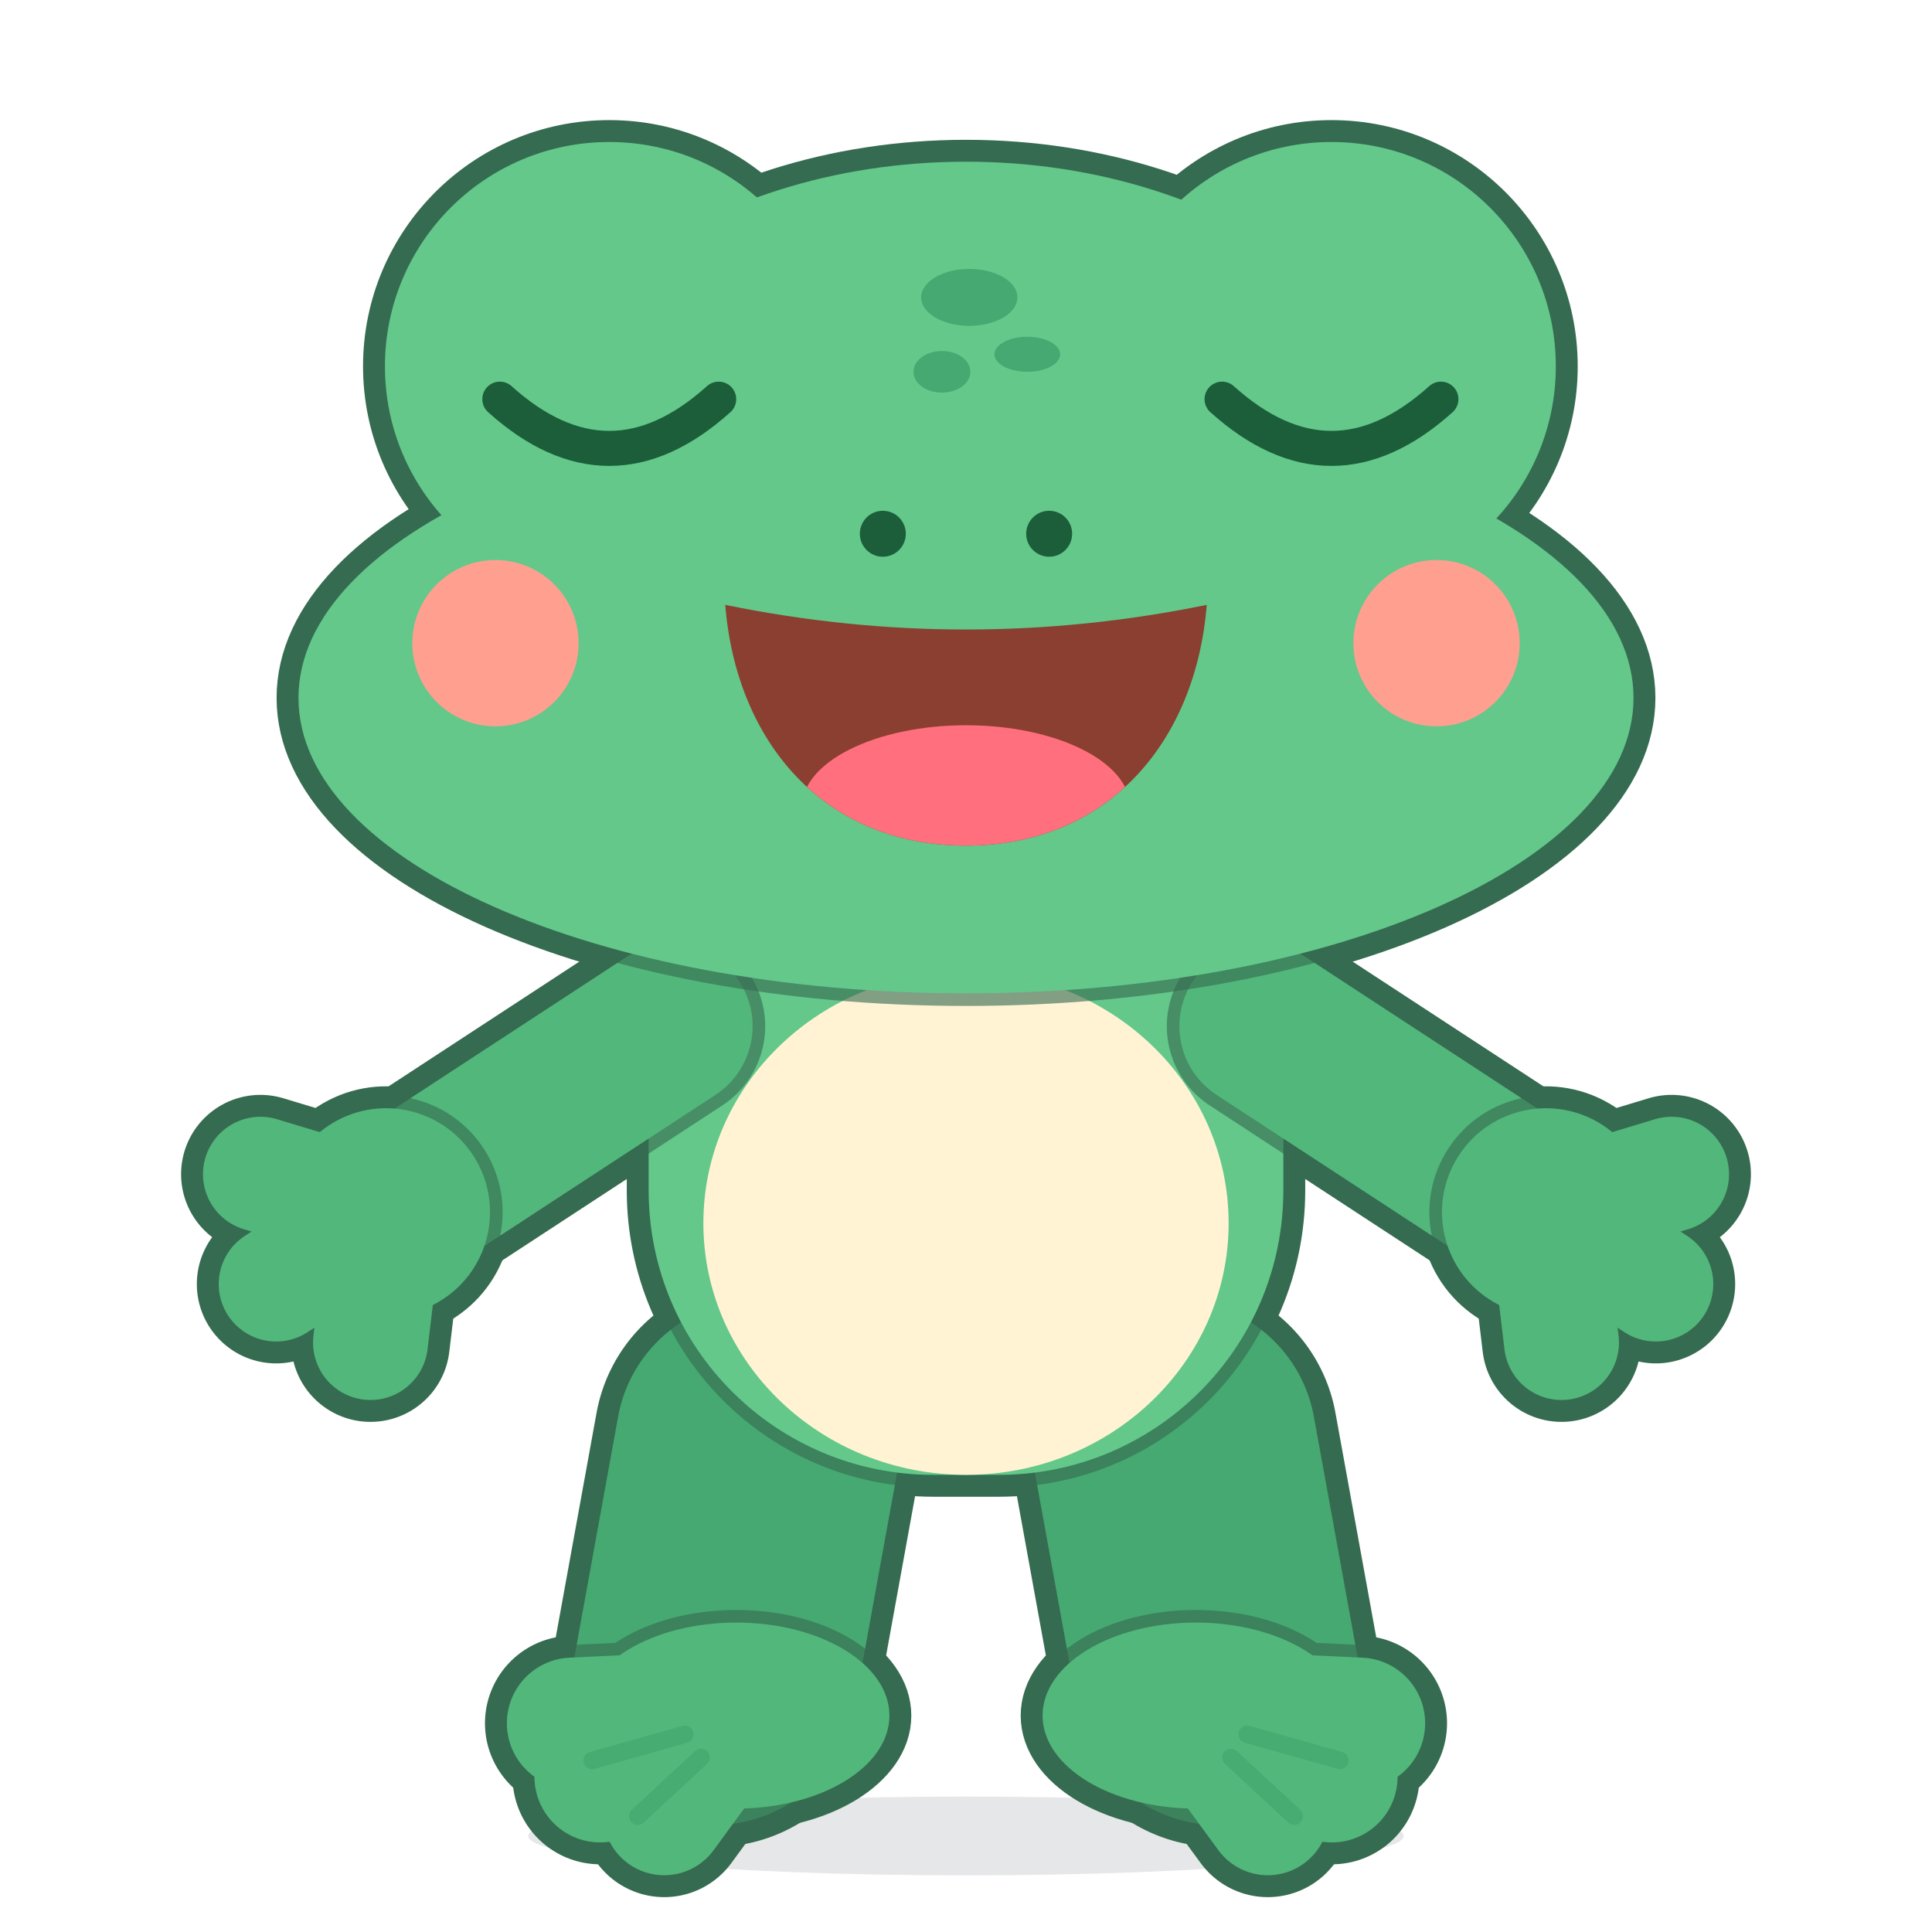
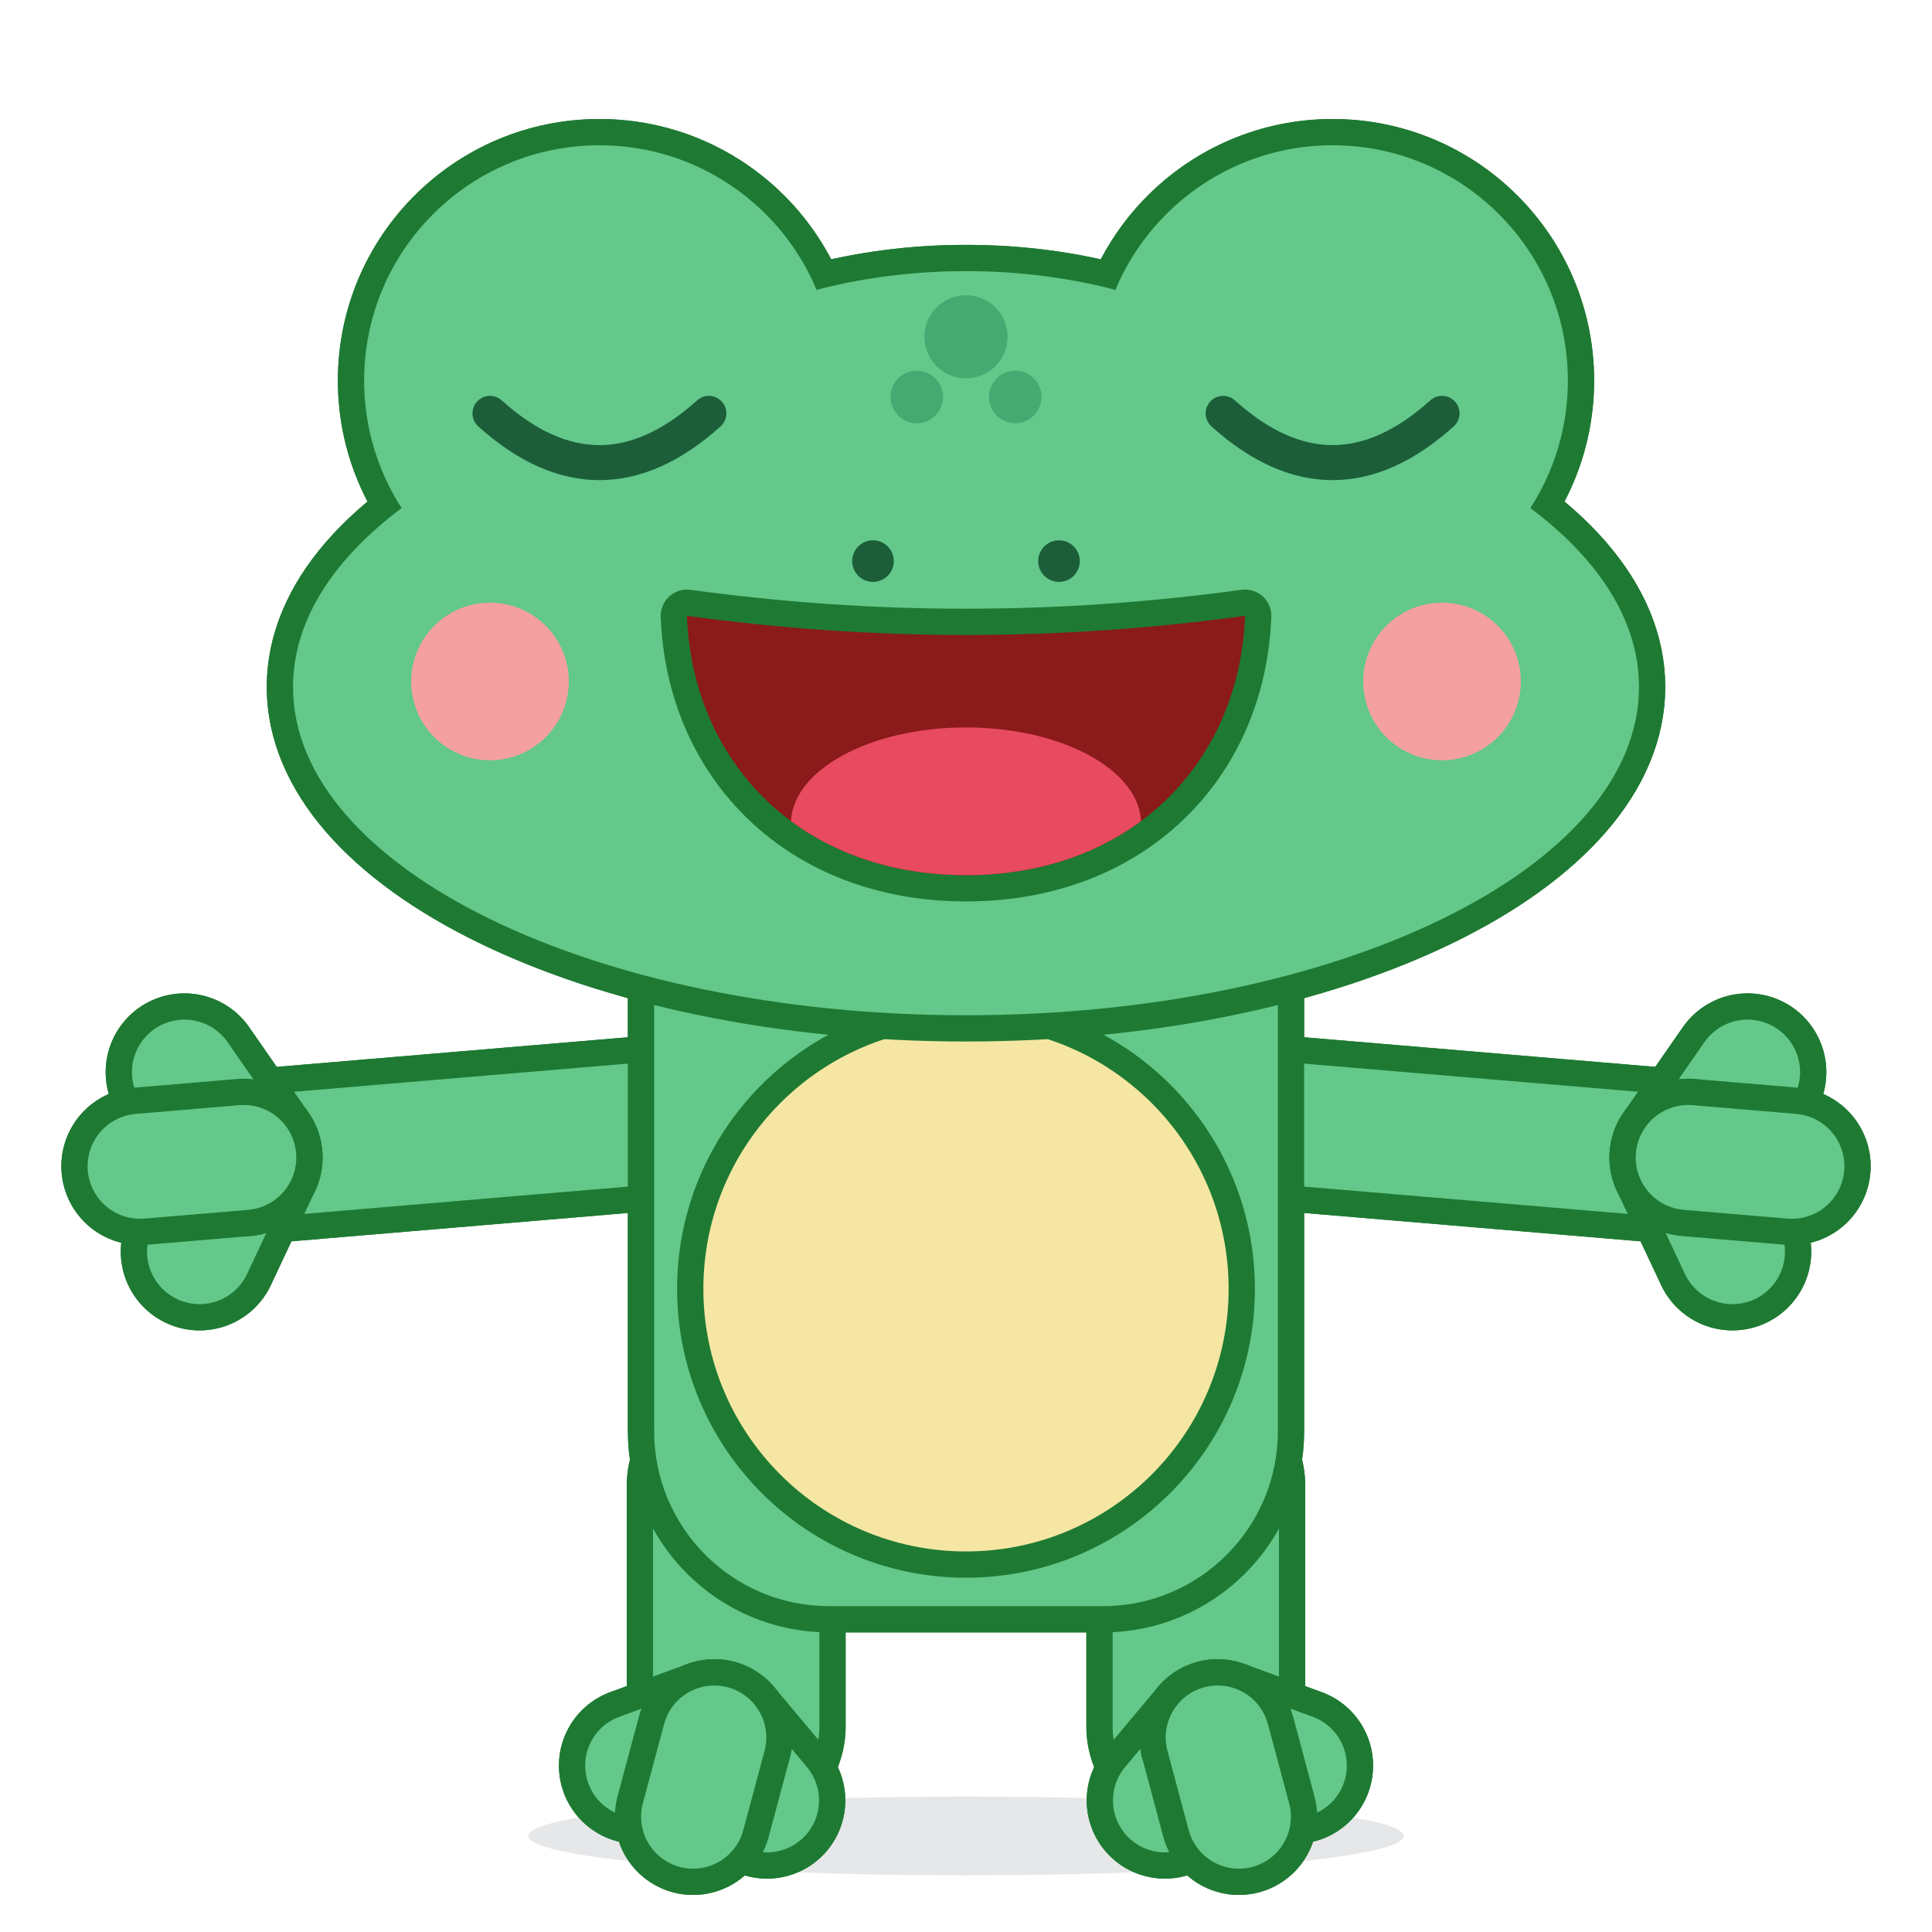
<svg xmlns="http://www.w3.org/2000/svg" viewBox="0 0 512 512" width="512" height="512">
  <g transform="translate(38.5 22.55) scale(2.9)">
    <g id="hop-root">
      <g id="shadow">
        <ellipse cx="75" cy="160.00" rx="40" ry="3.6" fill="#243047" opacity="0.120" />
      </g>
      <g id="hop-figure" transform="translate(0 0) translate(75 100) rotate(0) translate(-75 -100)">
-         <g id="hop-silhouette" fill="#356B50" stroke="#356B50" stroke-linejoin="round" stroke-linecap="round">
-           <g transform="translate(56 124) rotate(100.3)">
-             <path d="M 0 0 L 22.36 0" fill="none" stroke-width="30" />
-             <g transform="translate(22.36 0) rotate(-100.3) translate(2 3)">
-               <path d="M 14 0 C 14 4.69 7.73 8.5 0 8.5 C -7.73 8.5 -14 4.69 -14 0 C -14 -4.69 -7.73 -8.5 0 -8.5 C 7.73 -8.5 14 -4.69 14 0 Z" stroke-width="4" />
-               <path d="M 0 0 L -14.96 0.7" fill="none" stroke-width="16" />
-               <path d="M 0 0 L -12.44 5.59" fill="none" stroke-width="16" />
-               <path d="M 0 0 L -6.58 8.99" fill="none" stroke-width="15.2" />
-             </g>
-           </g>
-           <g transform="translate(94 124) rotate(79.7)">
-             <path d="M 0 0 L 22.36 0" fill="none" stroke-width="30" />
-             <g transform="translate(22.36 0) rotate(-79.7) translate(-2 3)">
-               <path d="M 14 0 C 14 4.69 7.73 8.5 0 8.5 C -7.73 8.5 -14 4.69 -14 0 C -14 -4.69 -7.73 -8.5 0 -8.5 C 7.73 -8.5 14 -4.69 14 0 Z" stroke-width="4" />
-               <path d="M 0 0 L 14.96 0.7" fill="none" stroke-width="16" />
-               <path d="M 0 0 L 12.44 5.59" fill="none" stroke-width="16" />
-               <path d="M 0 0 L 6.58 8.99" fill="none" stroke-width="15.2" />
-             </g>
-           </g>
-           <path d="M 46 58 H 104 V 101 A 26 26 0 0 1 78 127 H 72 A 26 26 0 0 1 46 101 Z" stroke-width="4" />
-           <g transform="translate(48 86) rotate(146.82)">
-             <path d="M 0 0 L 31.06 0" fill="none" stroke-width="19" />
-             <g transform="translate(31.06 0)">
-               <path d="M 9.5 0 C 9.5 5.25 5.25 9.5 0 9.5 C -5.25 9.5 -9.5 5.25 -9.5 0 C -9.5 -5.25 -5.25 -9.5 0 -9.5 C 5.25 -9.5 9.5 -5.25 9.5 0 Z" stroke-width="4" />
-               <path d="M 0 0 L 7.71 -9.19" fill="none" stroke-width="14.5" />
-               <path d="M 0 0 L 12 0" fill="none" stroke-width="14.5" />
-               <path d="M 0 0 L 7.71 9.19" fill="none" stroke-width="14.5" />
-             </g>
-           </g>
-           <g transform="translate(102 86) rotate(33.18)">
-             <path d="M 0 0 L 31.06 0" fill="none" stroke-width="19" />
-             <g transform="translate(31.06 0)">
-               <path d="M 9.5 0 C 9.5 5.25 5.25 9.5 0 9.5 C -5.25 9.5 -9.5 5.25 -9.5 0 C -9.5 -5.25 -5.25 -9.5 0 -9.5 C 5.25 -9.5 9.5 -5.25 9.5 0 Z" stroke-width="4" />
-               <path d="M 0 0 L 7.71 -9.19" fill="none" stroke-width="14.5" />
-               <path d="M 0 0 L 12 0" fill="none" stroke-width="14.5" />
-               <path d="M 0 0 L 7.71 9.19" fill="none" stroke-width="14.5" />
-             </g>
-           </g>
+         <g id="hop-silhouette" fill="#1E7A32" stroke="#1E7A32" stroke-linejoin="round" stroke-linecap="round">
+           <path d="M 54 128 L 54 150" fill="none" stroke-width="20" />
+           <path d="M 52 151 L 56.82 156.75" fill="none" stroke-width="14.3" />
+           <path d="M 52 151 L 44.95 153.57" fill="none" stroke-width="14.3" />
+           <path d="M 52 151 L 50.06 158.24" fill="none" stroke-width="14.3" />
+           <path d="M 96 128 L 96 150" fill="none" stroke-width="20" />
+           <path d="M 98 151 L 93.18 156.75" fill="none" stroke-width="14.3" />
+           <path d="M 98 151 L 105.05 153.57" fill="none" stroke-width="14.3" />
+           <path d="M 98 151 L 99.94 158.24" fill="none" stroke-width="14.3" />
+           <path d="M 50.5 94.5 L 9 98" fill="none" stroke-width="16" />
+           <path d="M 99.5 94.5 L 141 98" fill="none" stroke-width="16" />
+           <path d="M 46.5 70 H 103.5 V 123 A 16 16 0 0 1 87.5 139 H 62.5 A 16 16 0 0 1 46.5 123 Z" stroke-width="4.8" />
+           <path d="M 9 98 L 4.96 106.6" fill="none" stroke-width="14.4" />
+           <path d="M 9 98 L 3.58 90.2" fill="none" stroke-width="14.4" />
+           <path d="M 9 98 L -0.47 98.8" fill="none" stroke-width="14.4" />
+           <path d="M 141 98 L 146.42 90.2" fill="none" stroke-width="14.4" />
+           <path d="M 141 98 L 145.04 106.6" fill="none" stroke-width="14.4" />
+           <path d="M 141 98 L 150.47 98.8" fill="none" stroke-width="14.4" />
          <g transform="rotate(0 75 50)">
-             <path d="M 119 40 C 119 58.23 99.3 73 75 73 C 50.7 73 31 58.23 31 40 C 31 21.77 50.7 7 75 7 C 99.3 7 119 21.77 119 40 Z M 136 56 C 136 70.91 108.69 83 75 83 C 41.31 83 14 70.91 14 56 C 14 41.09 41.31 29 75 29 C 108.69 29 136 41.09 136 56 Z M 62.9 25.7 C 62.9 37.02 53.72 46.2 42.4 46.2 C 31.08 46.2 21.9 37.02 21.9 25.7 C 21.9 14.38 31.08 5.2 42.4 5.2 C 53.72 5.2 62.9 14.38 62.9 25.7 Z M 128.9 25.7 C 128.9 37.02 119.72 46.2 108.4 46.2 C 97.08 46.2 87.9 37.02 87.9 25.7 C 87.9 14.38 97.08 5.2 108.4 5.2 C 119.72 5.2 128.9 14.38 128.9 25.7 Z" stroke-width="4" />
+             <path d="M 111 40 C 111 52.7 94.88 63 75 63 C 55.12 63 39 52.7 39 40 C 39 27.3 55.12 17 75 17 C 94.88 17 111 27.3 111 40 Z M 136.5 55 C 136.5 71.57 108.97 85 75 85 C 41.03 85 13.5 71.57 13.5 55 C 13.5 38.43 41.03 25 75 25 C 108.97 25 136.5 38.43 136.5 55 Z M 63 27 C 63 38.87 53.37 48.5 41.5 48.5 C 29.63 48.5 20 38.87 20 27 C 20 15.13 29.63 5.5 41.5 5.5 C 53.37 5.5 63 15.13 63 27 Z M 130 27 C 130 38.87 120.37 48.5 108.5 48.5 C 96.63 48.5 87 38.87 87 27 C 87 15.13 96.63 5.5 108.5 5.5 C 120.37 5.5 130 15.13 130 27 Z" stroke-width="4.8" />
          </g>
        </g>
-         <g id="left-leg" transform="translate(56 124) rotate(100.3)">
-           <g fill="#356B50" stroke="#356B50" stroke-linejoin="round" stroke-linecap="round" opacity="0.62">
-             <path d="M 0 0 L 22.36 0" fill="none" stroke-width="28.3" />
+         <g id="left-leg">
+           <g fill="#1E7A32" stroke="#1E7A32" stroke-linejoin="round" stroke-linecap="round">
+             <path d="M 54 128 L 54 150" fill="none" stroke-width="20" />
          </g>
-           <line x1="0" y1="0" x2="22.36" y2="0" stroke="#45A971" stroke-width="26" stroke-linecap="round" />
-           <g id="left-foot" transform="translate(22.36 0) rotate(-100.3) translate(2 3)">
-             <g fill="#356B50" stroke="#356B50" stroke-linejoin="round" stroke-linecap="round" opacity="0.62">
-               <path d="M 14 0 C 14 4.69 7.73 8.5 0 8.5 C -7.73 8.5 -14 4.69 -14 0 C -14 -4.69 -7.73 -8.5 0 -8.5 C 7.73 -8.5 14 -4.69 14 0 Z" stroke-width="2.3" />
-               <path d="M 0 0 L -14.96 0.7" fill="none" stroke-width="14.3" />
-               <path d="M 0 0 L -12.44 5.59" fill="none" stroke-width="14.3" />
-               <path d="M 0 0 L -6.58 8.99" fill="none" stroke-width="13.5" />
+           <line x1="54" y1="128" x2="54" y2="150" stroke="#63C88A" stroke-width="15.2" stroke-linecap="round" />
+           <g id="left-foot">
+             <g fill="#1E7A32" stroke="#1E7A32" stroke-linejoin="round" stroke-linecap="round">
+               <path d="M 52 151 L 56.82 156.75" fill="none" stroke-width="14.3" />
            </g>
-             <ellipse cx="0" cy="0" rx="14" ry="8.5" fill="#52B77A" />
-             <line x1="0" y1="0" x2="-14.96" y2="0.7" stroke="#52B77A" stroke-width="12" stroke-linecap="round" />
-             <line x1="0" y1="0" x2="-12.44" y2="5.59" stroke="#52B77A" stroke-width="12" stroke-linecap="round" />
-             <line x1="0" y1="0" x2="-6.58" y2="8.99" stroke="#52B77A" stroke-width="11.2" stroke-linecap="round" />
-             <line x1="-4.7" y1="1.71" x2="-13.16" y2="4.1" stroke="#45A971" stroke-width="1.6" stroke-linecap="round" opacity="0.8" />
-             <line x1="-3.21" y1="3.83" x2="-9" y2="9.19" stroke="#45A971" stroke-width="1.6" stroke-linecap="round" opacity="0.8" />
+             <line x1="52" y1="151" x2="56.82" y2="156.75" stroke="#63C88A" stroke-width="9.5" stroke-linecap="round" />
+             <g fill="#1E7A32" stroke="#1E7A32" stroke-linejoin="round" stroke-linecap="round">
+               <path d="M 52 151 L 44.95 153.57" fill="none" stroke-width="14.3" />
+             </g>
+             <line x1="52" y1="151" x2="44.95" y2="153.57" stroke="#63C88A" stroke-width="9.5" stroke-linecap="round" />
+             <g fill="#1E7A32" stroke="#1E7A32" stroke-linejoin="round" stroke-linecap="round">
+               <path d="M 52 151 L 50.06 158.24" fill="none" stroke-width="14.3" />
+             </g>
+             <line x1="52" y1="151" x2="50.06" y2="158.24" stroke="#63C88A" stroke-width="9.5" stroke-linecap="round" />
          </g>
        </g>
-         <g id="right-leg" transform="translate(94 124) rotate(79.7)">
-           <g fill="#356B50" stroke="#356B50" stroke-linejoin="round" stroke-linecap="round" opacity="0.62">
-             <path d="M 0 0 L 22.36 0" fill="none" stroke-width="28.3" />
+         <g id="right-leg">
+           <g fill="#1E7A32" stroke="#1E7A32" stroke-linejoin="round" stroke-linecap="round">
+             <path d="M 96 128 L 96 150" fill="none" stroke-width="20" />
          </g>
-           <line x1="0" y1="0" x2="22.36" y2="0" stroke="#45A971" stroke-width="26" stroke-linecap="round" />
-           <g id="right-foot" transform="translate(22.36 0) rotate(-79.7) translate(-2 3)">
-             <g fill="#356B50" stroke="#356B50" stroke-linejoin="round" stroke-linecap="round" opacity="0.62">
-               <path d="M 14 0 C 14 4.69 7.73 8.5 0 8.5 C -7.73 8.5 -14 4.69 -14 0 C -14 -4.69 -7.73 -8.5 0 -8.5 C 7.73 -8.5 14 -4.69 14 0 Z" stroke-width="2.3" />
-               <path d="M 0 0 L 14.96 0.7" fill="none" stroke-width="14.3" />
-               <path d="M 0 0 L 12.44 5.59" fill="none" stroke-width="14.3" />
-               <path d="M 0 0 L 6.58 8.99" fill="none" stroke-width="13.5" />
+           <line x1="96" y1="128" x2="96" y2="150" stroke="#63C88A" stroke-width="15.2" stroke-linecap="round" />
+           <g id="right-foot">
+             <g fill="#1E7A32" stroke="#1E7A32" stroke-linejoin="round" stroke-linecap="round">
+               <path d="M 98 151 L 93.18 156.75" fill="none" stroke-width="14.3" />
            </g>
-             <ellipse cx="0" cy="0" rx="14" ry="8.5" fill="#52B77A" />
-             <line x1="0" y1="0" x2="14.96" y2="0.7" stroke="#52B77A" stroke-width="12" stroke-linecap="round" />
-             <line x1="0" y1="0" x2="12.44" y2="5.59" stroke="#52B77A" stroke-width="12" stroke-linecap="round" />
-             <line x1="0" y1="0" x2="6.58" y2="8.99" stroke="#52B77A" stroke-width="11.2" stroke-linecap="round" />
-             <line x1="4.7" y1="1.71" x2="13.16" y2="4.1" stroke="#45A971" stroke-width="1.6" stroke-linecap="round" opacity="0.8" />
-             <line x1="3.21" y1="3.83" x2="9" y2="9.19" stroke="#45A971" stroke-width="1.6" stroke-linecap="round" opacity="0.8" />
+             <line x1="98" y1="151" x2="93.18" y2="156.75" stroke="#63C88A" stroke-width="9.5" stroke-linecap="round" />
+             <g fill="#1E7A32" stroke="#1E7A32" stroke-linejoin="round" stroke-linecap="round">
+               <path d="M 98 151 L 105.05 153.57" fill="none" stroke-width="14.3" />
+             </g>
+             <line x1="98" y1="151" x2="105.05" y2="153.57" stroke="#63C88A" stroke-width="9.5" stroke-linecap="round" />
+             <g fill="#1E7A32" stroke="#1E7A32" stroke-linejoin="round" stroke-linecap="round">
+               <path d="M 98 151 L 99.94 158.24" fill="none" stroke-width="14.3" />
+             </g>
+             <line x1="98" y1="151" x2="99.94" y2="158.24" stroke="#63C88A" stroke-width="9.5" stroke-linecap="round" />
          </g>
        </g>
+         <g id="left-arm">
+           <g fill="#1E7A32" stroke="#1E7A32" stroke-linejoin="round" stroke-linecap="round">
+             <path d="M 50.5 94.5 L 9 98" fill="none" stroke-width="16" />
+           </g>
+           <line x1="50.5" y1="94.5" x2="9" y2="98" stroke="#63C88A" stroke-width="11.2" stroke-linecap="round" />
+         </g>
+         <g id="right-arm">
+           <g fill="#1E7A32" stroke="#1E7A32" stroke-linejoin="round" stroke-linecap="round">
+             <path d="M 99.5 94.5 L 141 98" fill="none" stroke-width="16" />
+           </g>
+           <line x1="99.5" y1="94.5" x2="141" y2="98" stroke="#63C88A" stroke-width="11.2" stroke-linecap="round" />
+         </g>
        <g id="body">
-           <g fill="#356B50" stroke="#356B50" stroke-linejoin="round" stroke-linecap="round" opacity="0.62">
-             <path d="M 46 58 H 104 V 101 A 26 26 0 0 1 78 127 H 72 A 26 26 0 0 1 46 101 Z" stroke-width="2.3" />
+           <g fill="#1E7A32" stroke="#1E7A32" stroke-linejoin="round" stroke-linecap="round">
+             <path d="M 46.5 70 H 103.5 V 123 A 16 16 0 0 1 87.5 139 H 62.5 A 16 16 0 0 1 46.5 123 Z" stroke-width="4.8" />
          </g>
-           <path d="M 46 58 H 104 V 101 A 26 26 0 0 1 78 127 H 72 A 26 26 0 0 1 46 101 Z" fill="#63C88A" />
+           <path d="M 46.5 70 H 103.5 V 123 A 16 16 0 0 1 87.5 139 H 62.5 A 16 16 0 0 1 46.5 123 Z" fill="#63C88A" />
        </g>
        <g id="belly">
-           <ellipse cx="75" cy="104" rx="24" ry="23" fill="#FFF3D4" />
+           <g fill="#1E7A32" stroke="#1E7A32" stroke-linejoin="round" stroke-linecap="round">
+             <path d="M 99 110 C 99 123.25 88.25 134 75 134 C 61.75 134 51 123.25 51 110 C 51 96.75 61.75 86 75 86 C 88.25 86 99 96.75 99 110 Z" stroke-width="4.8" />
+           </g>
+           <circle cx="75" cy="110" r="24" fill="#F5E6A3" />
        </g>
-         <g id="left-arm" transform="translate(48 86) rotate(146.82)">
-           <g fill="#356B50" stroke="#356B50" stroke-linejoin="round" stroke-linecap="round" opacity="0.62">
-             <path d="M 0 0 L 31.06 0" fill="none" stroke-width="17.3" />
+         <g id="left-hand">
+           <g fill="#1E7A32" stroke="#1E7A32" stroke-linejoin="round" stroke-linecap="round">
+             <path d="M 9 98 L 4.96 106.6" fill="none" stroke-width="14.4" />
          </g>
-           <line x1="0" y1="0" x2="31.06" y2="0" stroke="#52B77A" stroke-width="15" stroke-linecap="round" />
-           <g id="left-hand" transform="translate(31.06 0)">
-             <g fill="#356B50" stroke="#356B50" stroke-linejoin="round" stroke-linecap="round" opacity="0.62">
-               <path d="M 9.5 0 C 9.5 5.25 5.25 9.5 0 9.5 C -5.25 9.5 -9.5 5.25 -9.5 0 C -9.5 -5.25 -5.25 -9.5 0 -9.5 C 5.25 -9.5 9.5 -5.25 9.5 0 Z" stroke-width="2.3" />
-               <path d="M 0 0 L 7.71 -9.19" fill="none" stroke-width="12.8" />
-               <path d="M 0 0 L 12 0" fill="none" stroke-width="12.8" />
-               <path d="M 0 0 L 7.71 9.19" fill="none" stroke-width="12.8" />
-             </g>
-             <circle cx="0" cy="0" r="9.5" fill="#52B77A" />
-             <line x1="0" y1="0" x2="7.71" y2="-9.19" stroke="#52B77A" stroke-width="10.5" stroke-linecap="round" />
-             <line x1="0" y1="0" x2="12" y2="0" stroke="#52B77A" stroke-width="10.5" stroke-linecap="round" />
-             <line x1="0" y1="0" x2="7.71" y2="9.19" stroke="#52B77A" stroke-width="10.5" stroke-linecap="round" />
+           <line x1="9" y1="98" x2="4.96" y2="106.6" stroke="#63C88A" stroke-width="9.6" stroke-linecap="round" />
+           <g fill="#1E7A32" stroke="#1E7A32" stroke-linejoin="round" stroke-linecap="round">
+             <path d="M 9 98 L 3.58 90.2" fill="none" stroke-width="14.4" />
          </g>
+           <line x1="9" y1="98" x2="3.58" y2="90.2" stroke="#63C88A" stroke-width="9.6" stroke-linecap="round" />
+           <g fill="#1E7A32" stroke="#1E7A32" stroke-linejoin="round" stroke-linecap="round">
+             <path d="M 9 98 L -0.47 98.8" fill="none" stroke-width="14.4" />
+           </g>
+           <line x1="9" y1="98" x2="-0.47" y2="98.8" stroke="#63C88A" stroke-width="9.6" stroke-linecap="round" />
        </g>
-         <g id="right-arm" transform="translate(102 86) rotate(33.18)">
-           <g fill="#356B50" stroke="#356B50" stroke-linejoin="round" stroke-linecap="round" opacity="0.62">
-             <path d="M 0 0 L 31.06 0" fill="none" stroke-width="17.3" />
+         <g id="right-hand">
+           <g fill="#1E7A32" stroke="#1E7A32" stroke-linejoin="round" stroke-linecap="round">
+             <path d="M 141 98 L 146.42 90.2" fill="none" stroke-width="14.4" />
          </g>
-           <line x1="0" y1="0" x2="31.06" y2="0" stroke="#52B77A" stroke-width="15" stroke-linecap="round" />
-           <g id="right-hand" transform="translate(31.06 0)">
-             <g fill="#356B50" stroke="#356B50" stroke-linejoin="round" stroke-linecap="round" opacity="0.62">
-               <path d="M 9.5 0 C 9.5 5.25 5.25 9.5 0 9.5 C -5.25 9.5 -9.5 5.25 -9.5 0 C -9.5 -5.25 -5.25 -9.5 0 -9.5 C 5.25 -9.5 9.5 -5.25 9.5 0 Z" stroke-width="2.3" />
-               <path d="M 0 0 L 7.71 -9.19" fill="none" stroke-width="12.8" />
-               <path d="M 0 0 L 12 0" fill="none" stroke-width="12.8" />
-               <path d="M 0 0 L 7.71 9.19" fill="none" stroke-width="12.8" />
-             </g>
-             <circle cx="0" cy="0" r="9.5" fill="#52B77A" />
-             <line x1="0" y1="0" x2="7.71" y2="-9.19" stroke="#52B77A" stroke-width="10.5" stroke-linecap="round" />
-             <line x1="0" y1="0" x2="12" y2="0" stroke="#52B77A" stroke-width="10.5" stroke-linecap="round" />
-             <line x1="0" y1="0" x2="7.71" y2="9.19" stroke="#52B77A" stroke-width="10.5" stroke-linecap="round" />
+           <line x1="141" y1="98" x2="146.42" y2="90.2" stroke="#63C88A" stroke-width="9.6" stroke-linecap="round" />
+           <g fill="#1E7A32" stroke="#1E7A32" stroke-linejoin="round" stroke-linecap="round">
+             <path d="M 141 98 L 145.04 106.6" fill="none" stroke-width="14.4" />
          </g>
+           <line x1="141" y1="98" x2="145.04" y2="106.6" stroke="#63C88A" stroke-width="9.6" stroke-linecap="round" />
+           <g fill="#1E7A32" stroke="#1E7A32" stroke-linejoin="round" stroke-linecap="round">
+             <path d="M 141 98 L 150.47 98.8" fill="none" stroke-width="14.4" />
+           </g>
+           <line x1="141" y1="98" x2="150.47" y2="98.8" stroke="#63C88A" stroke-width="9.6" stroke-linecap="round" />
        </g>
        <g id="head" transform="rotate(0 75 50)">
-           <g fill="#356B50" stroke="#356B50" stroke-linejoin="round" stroke-linecap="round" opacity="0.62">
-             <path d="M 119 40 C 119 58.23 99.3 73 75 73 C 50.7 73 31 58.23 31 40 C 31 21.77 50.7 7 75 7 C 99.3 7 119 21.77 119 40 Z M 136 56 C 136 70.91 108.69 83 75 83 C 41.31 83 14 70.91 14 56 C 14 41.09 41.31 29 75 29 C 108.69 29 136 41.09 136 56 Z M 62.9 25.7 C 62.9 37.02 53.72 46.2 42.4 46.2 C 31.08 46.2 21.9 37.02 21.9 25.7 C 21.9 14.38 31.08 5.2 42.4 5.2 C 53.72 5.2 62.9 14.38 62.9 25.7 Z M 128.9 25.7 C 128.9 37.02 119.72 46.2 108.4 46.2 C 97.08 46.2 87.9 37.02 87.9 25.7 C 87.9 14.38 97.08 5.2 108.4 5.2 C 119.72 5.2 128.9 14.38 128.9 25.7 Z" stroke-width="2.3" />
+           <g fill="#1E7A32" stroke="#1E7A32" stroke-linejoin="round" stroke-linecap="round">
+             <path d="M 111 40 C 111 52.7 94.88 63 75 63 C 55.12 63 39 52.7 39 40 C 39 27.3 55.12 17 75 17 C 94.88 17 111 27.3 111 40 Z M 136.5 55 C 136.5 71.57 108.97 85 75 85 C 41.03 85 13.5 71.57 13.5 55 C 13.5 38.43 41.03 25 75 25 C 108.97 25 136.5 38.43 136.5 55 Z M 63 27 C 63 38.87 53.37 48.5 41.5 48.5 C 29.63 48.5 20 38.87 20 27 C 20 15.13 29.63 5.5 41.5 5.5 C 53.37 5.5 63 15.13 63 27 Z M 130 27 C 130 38.87 120.37 48.5 108.5 48.5 C 96.63 48.5 87 38.87 87 27 C 87 15.13 96.63 5.5 108.5 5.5 C 120.37 5.5 130 15.13 130 27 Z" stroke-width="4.8" />
          </g>
-           <ellipse cx="75" cy="40" rx="44" ry="33" fill="#63C88A" />
-           <ellipse cx="75" cy="56" rx="61" ry="27" fill="#63C88A" />
-           <circle cx="42.4" cy="25.7" r="20.5" fill="#63C88A" />
-           <circle cx="108.4" cy="25.7" r="20.5" fill="#63C88A" />
+           <ellipse cx="75" cy="40" rx="36" ry="23" fill="#63C88A" />
+           <ellipse cx="75" cy="55" rx="61.5" ry="30" fill="#63C88A" />
+           <circle cx="41.5" cy="27" r="21.5" fill="#63C88A" />
+           <circle cx="108.5" cy="27" r="21.5" fill="#63C88A" />
          <g id="accent-details">
-             <ellipse cx="75.3" cy="19.4" rx="4.4" ry="2.6" fill="#45A971" />
-             <ellipse cx="72.8" cy="26.2" rx="2.6" ry="1.9" fill="#45A971" />
-             <ellipse cx="80.6" cy="24.6" rx="3.0" ry="1.6" fill="#45A971" />
+             <circle cx="75" cy="23" r="3.8" fill="#45A971" />
+             <circle cx="70.5" cy="28.5" r="2.4" fill="#45A971" />
+             <circle cx="79.5" cy="28.5" r="2.4" fill="#45A971" />
          </g>
          <g id="eyes-group">
            <g id="left-eye">
-               <path d="M 32.4 28.7 Q 42.4 37.7 52.4 28.7" fill="none" stroke="#1B5E39" stroke-width="3.2" stroke-linecap="round" />
+               <path d="M 31.5 30 Q 41.5 39 51.5 30" fill="none" stroke="#1B5E39" stroke-width="3.2" stroke-linecap="round" />
            </g>
            <g id="right-eye">
-               <path d="M 98.4 28.7 Q 108.4 37.7 118.4 28.7" fill="none" stroke="#1B5E39" stroke-width="3.2" stroke-linecap="round" />
+               <path d="M 98.5 30 Q 108.5 39 118.5 30" fill="none" stroke="#1B5E39" stroke-width="3.2" stroke-linecap="round" />
            </g>
          </g>
          <g id="cheeks">
-             <circle cx="32" cy="51" r="7.6" fill="#FF9F8F" />
-             <circle cx="118" cy="51" r="7.6" fill="#FF9F8F" />
+             <circle cx="31.5" cy="54.5" r="7.2" fill="#F4A0A0" />
+             <circle cx="118.5" cy="54.5" r="7.2" fill="#F4A0A0" />
          </g>
-           <circle cx="67.4" cy="41" r="2.1" fill="#1B5E39" />
-           <circle cx="82.6" cy="41" r="2.1" fill="#1B5E39" />
+           <circle cx="66.5" cy="43.5" r="1.9" fill="#1B5E39" />
+           <circle cx="83.5" cy="43.5" r="1.9" fill="#1B5E39" />
          <g id="mouth">
            <g transform="translate(75 50) scale(1) translate(-75 -50)">
              <clipPath id="mouthClipopen">
-                 <path d="M 53 47.5 Q 75 52 97 47.5 C 96 60 88 69.5 75 69.5 C 62 69.5 54 60 53 47.5 Z" />
+                 <path d="M 49.5 48.5 Q 75 52 100.5 48.5 C 100 62 90 72.2 75 72.2 C 60 72.2 50 62 49.5 48.5 Z" />
              </clipPath>
-               <path d="M 53 47.5 Q 75 52 97 47.5 C 96 60 88 69.5 75 69.5 C 62 69.5 54 60 53 47.5 Z" fill="#8A3F30" />
-               <ellipse cx="75" cy="66" rx="15" ry="7.5" fill="#FF6F7D" clip-path="url(#mouthClipopen)" />
+               <path d="M 49.5 48.5 Q 75 52 100.5 48.5 C 100 62 90 72.2 75 72.2 C 60 72.2 50 62 49.5 48.5 Z" fill="#1E7A32" stroke="#1E7A32" stroke-width="4.8" stroke-linejoin="round" />
+               <path d="M 49.5 48.5 Q 75 52 100.5 48.5 C 100 62 90 72.2 75 72.2 C 60 72.2 50 62 49.5 48.5 Z" fill="#8B1A1A" />
+               <ellipse cx="75" cy="67.5" rx="16" ry="8.8" fill="#E84A5F" clip-path="url(#mouthClipopen)" />
            </g>
          </g>
        </g>
      </g>
    </g>
  </g>
</svg>
